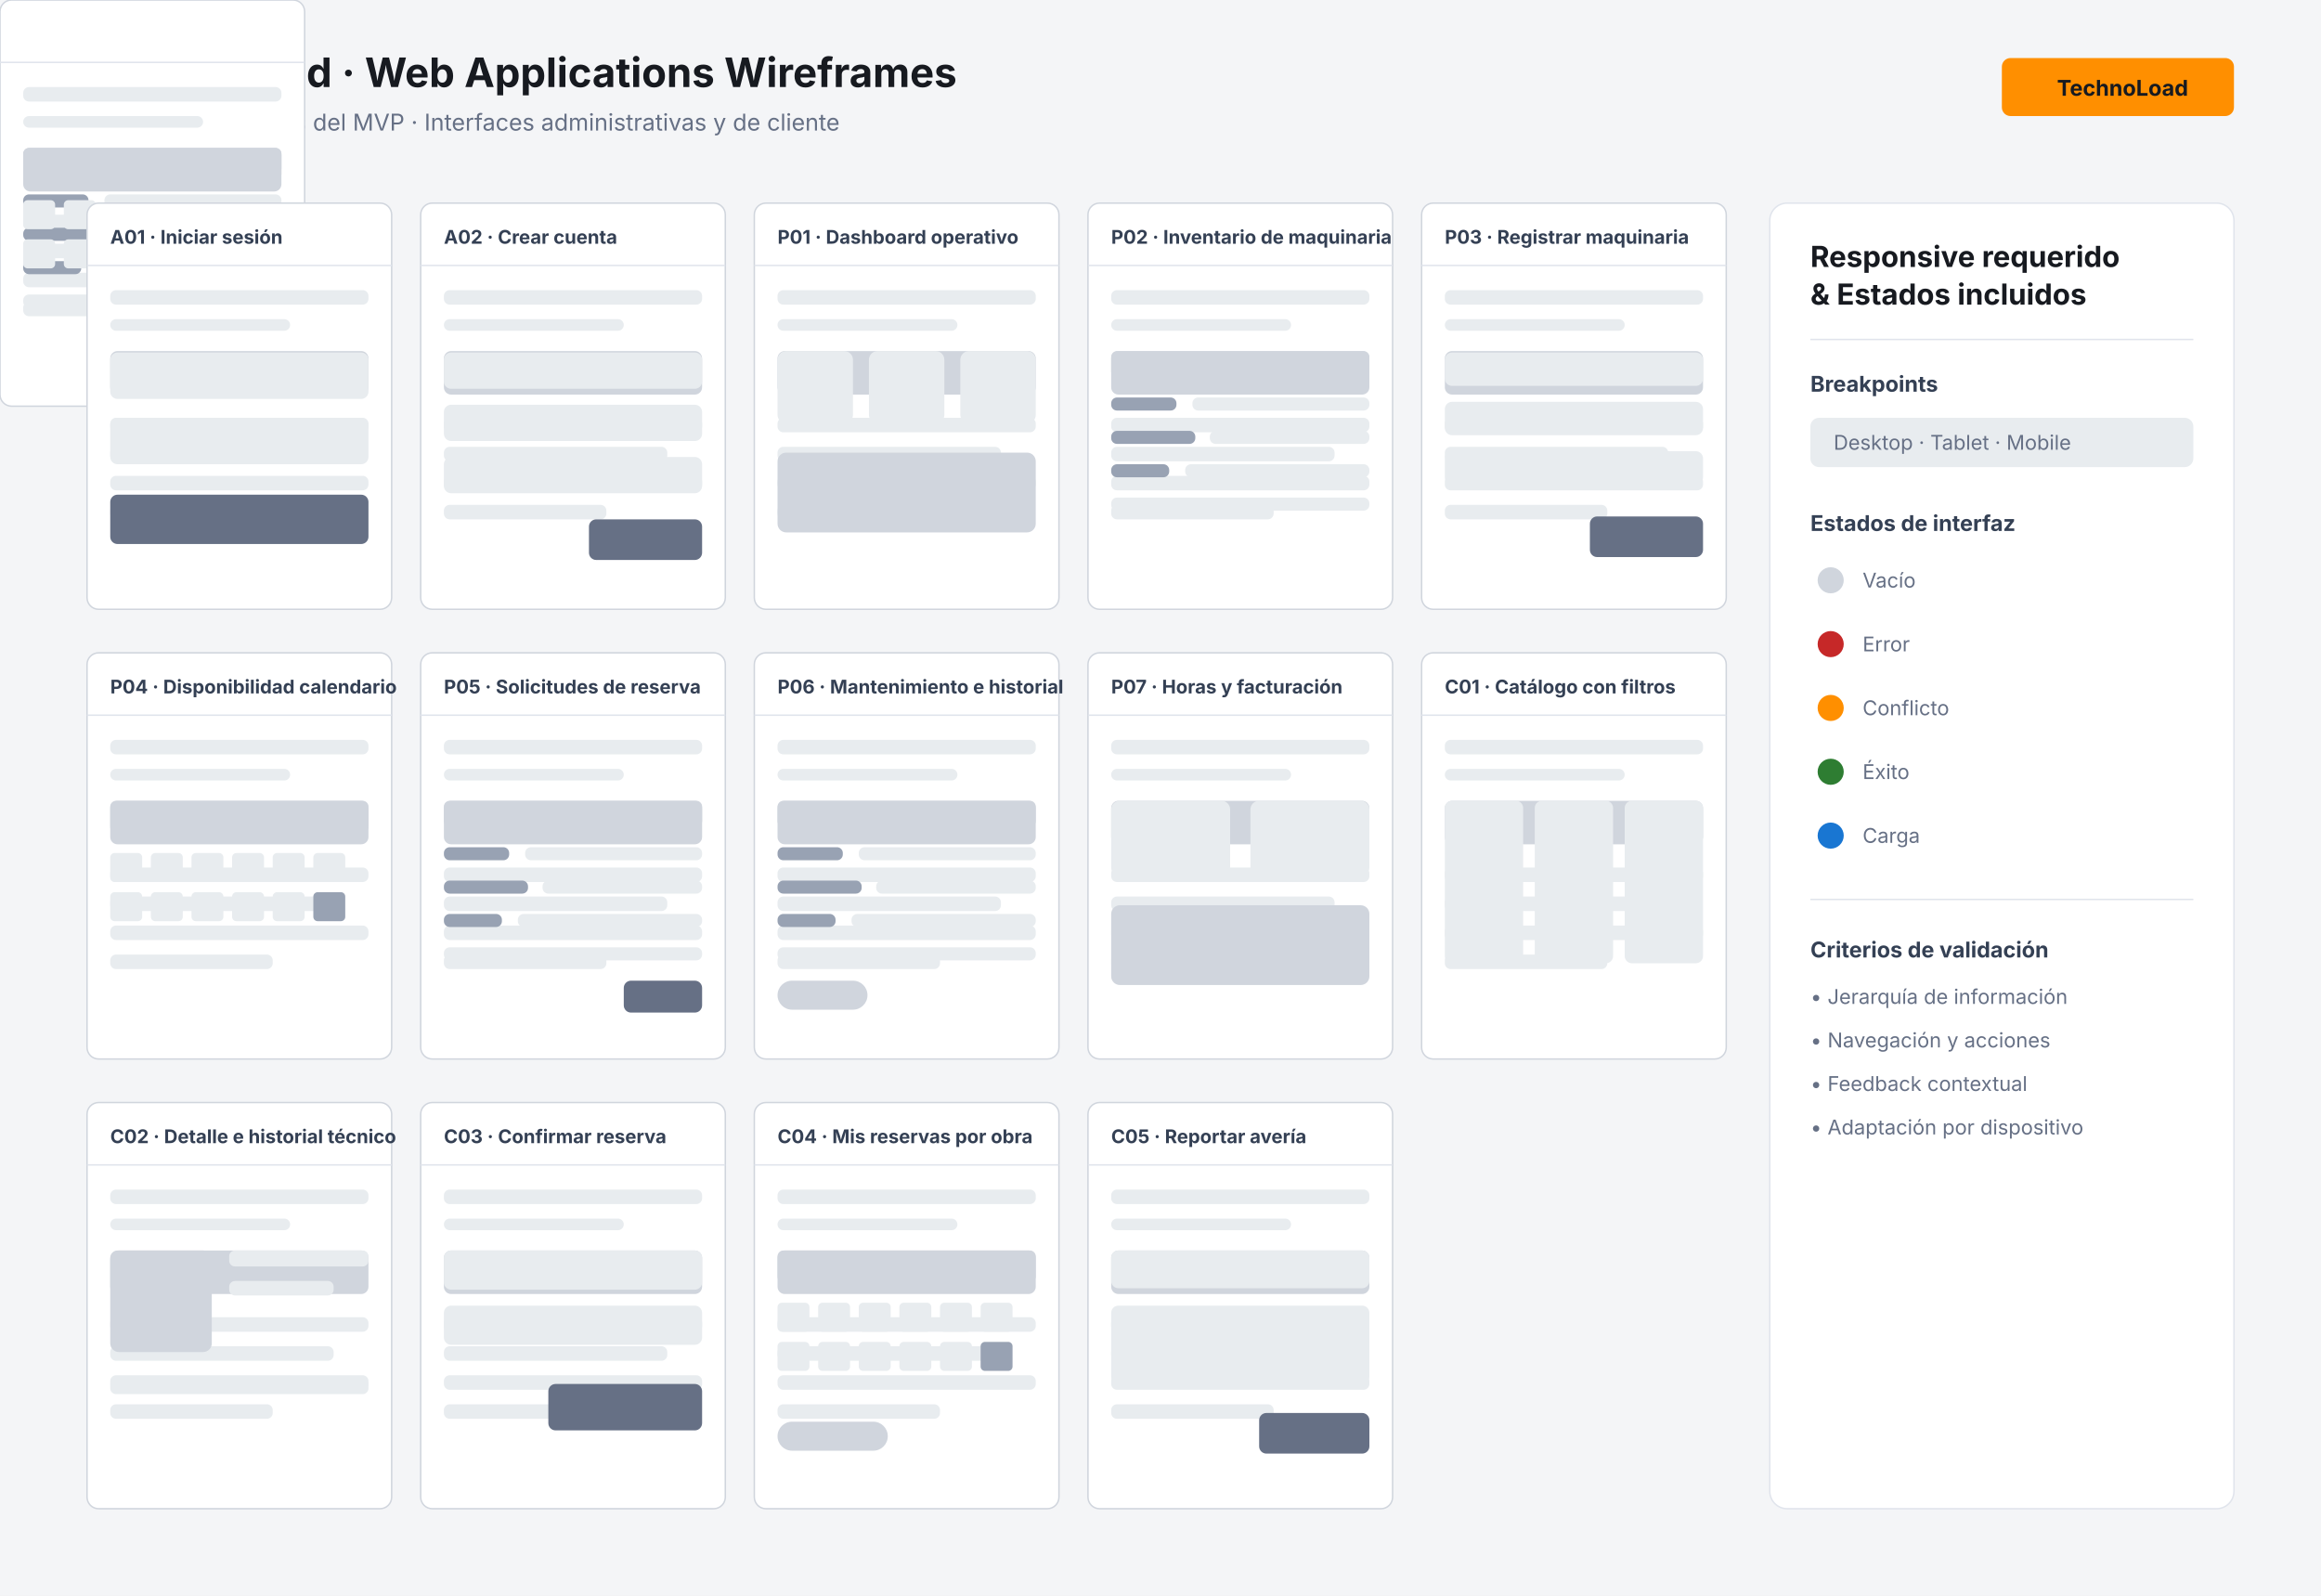
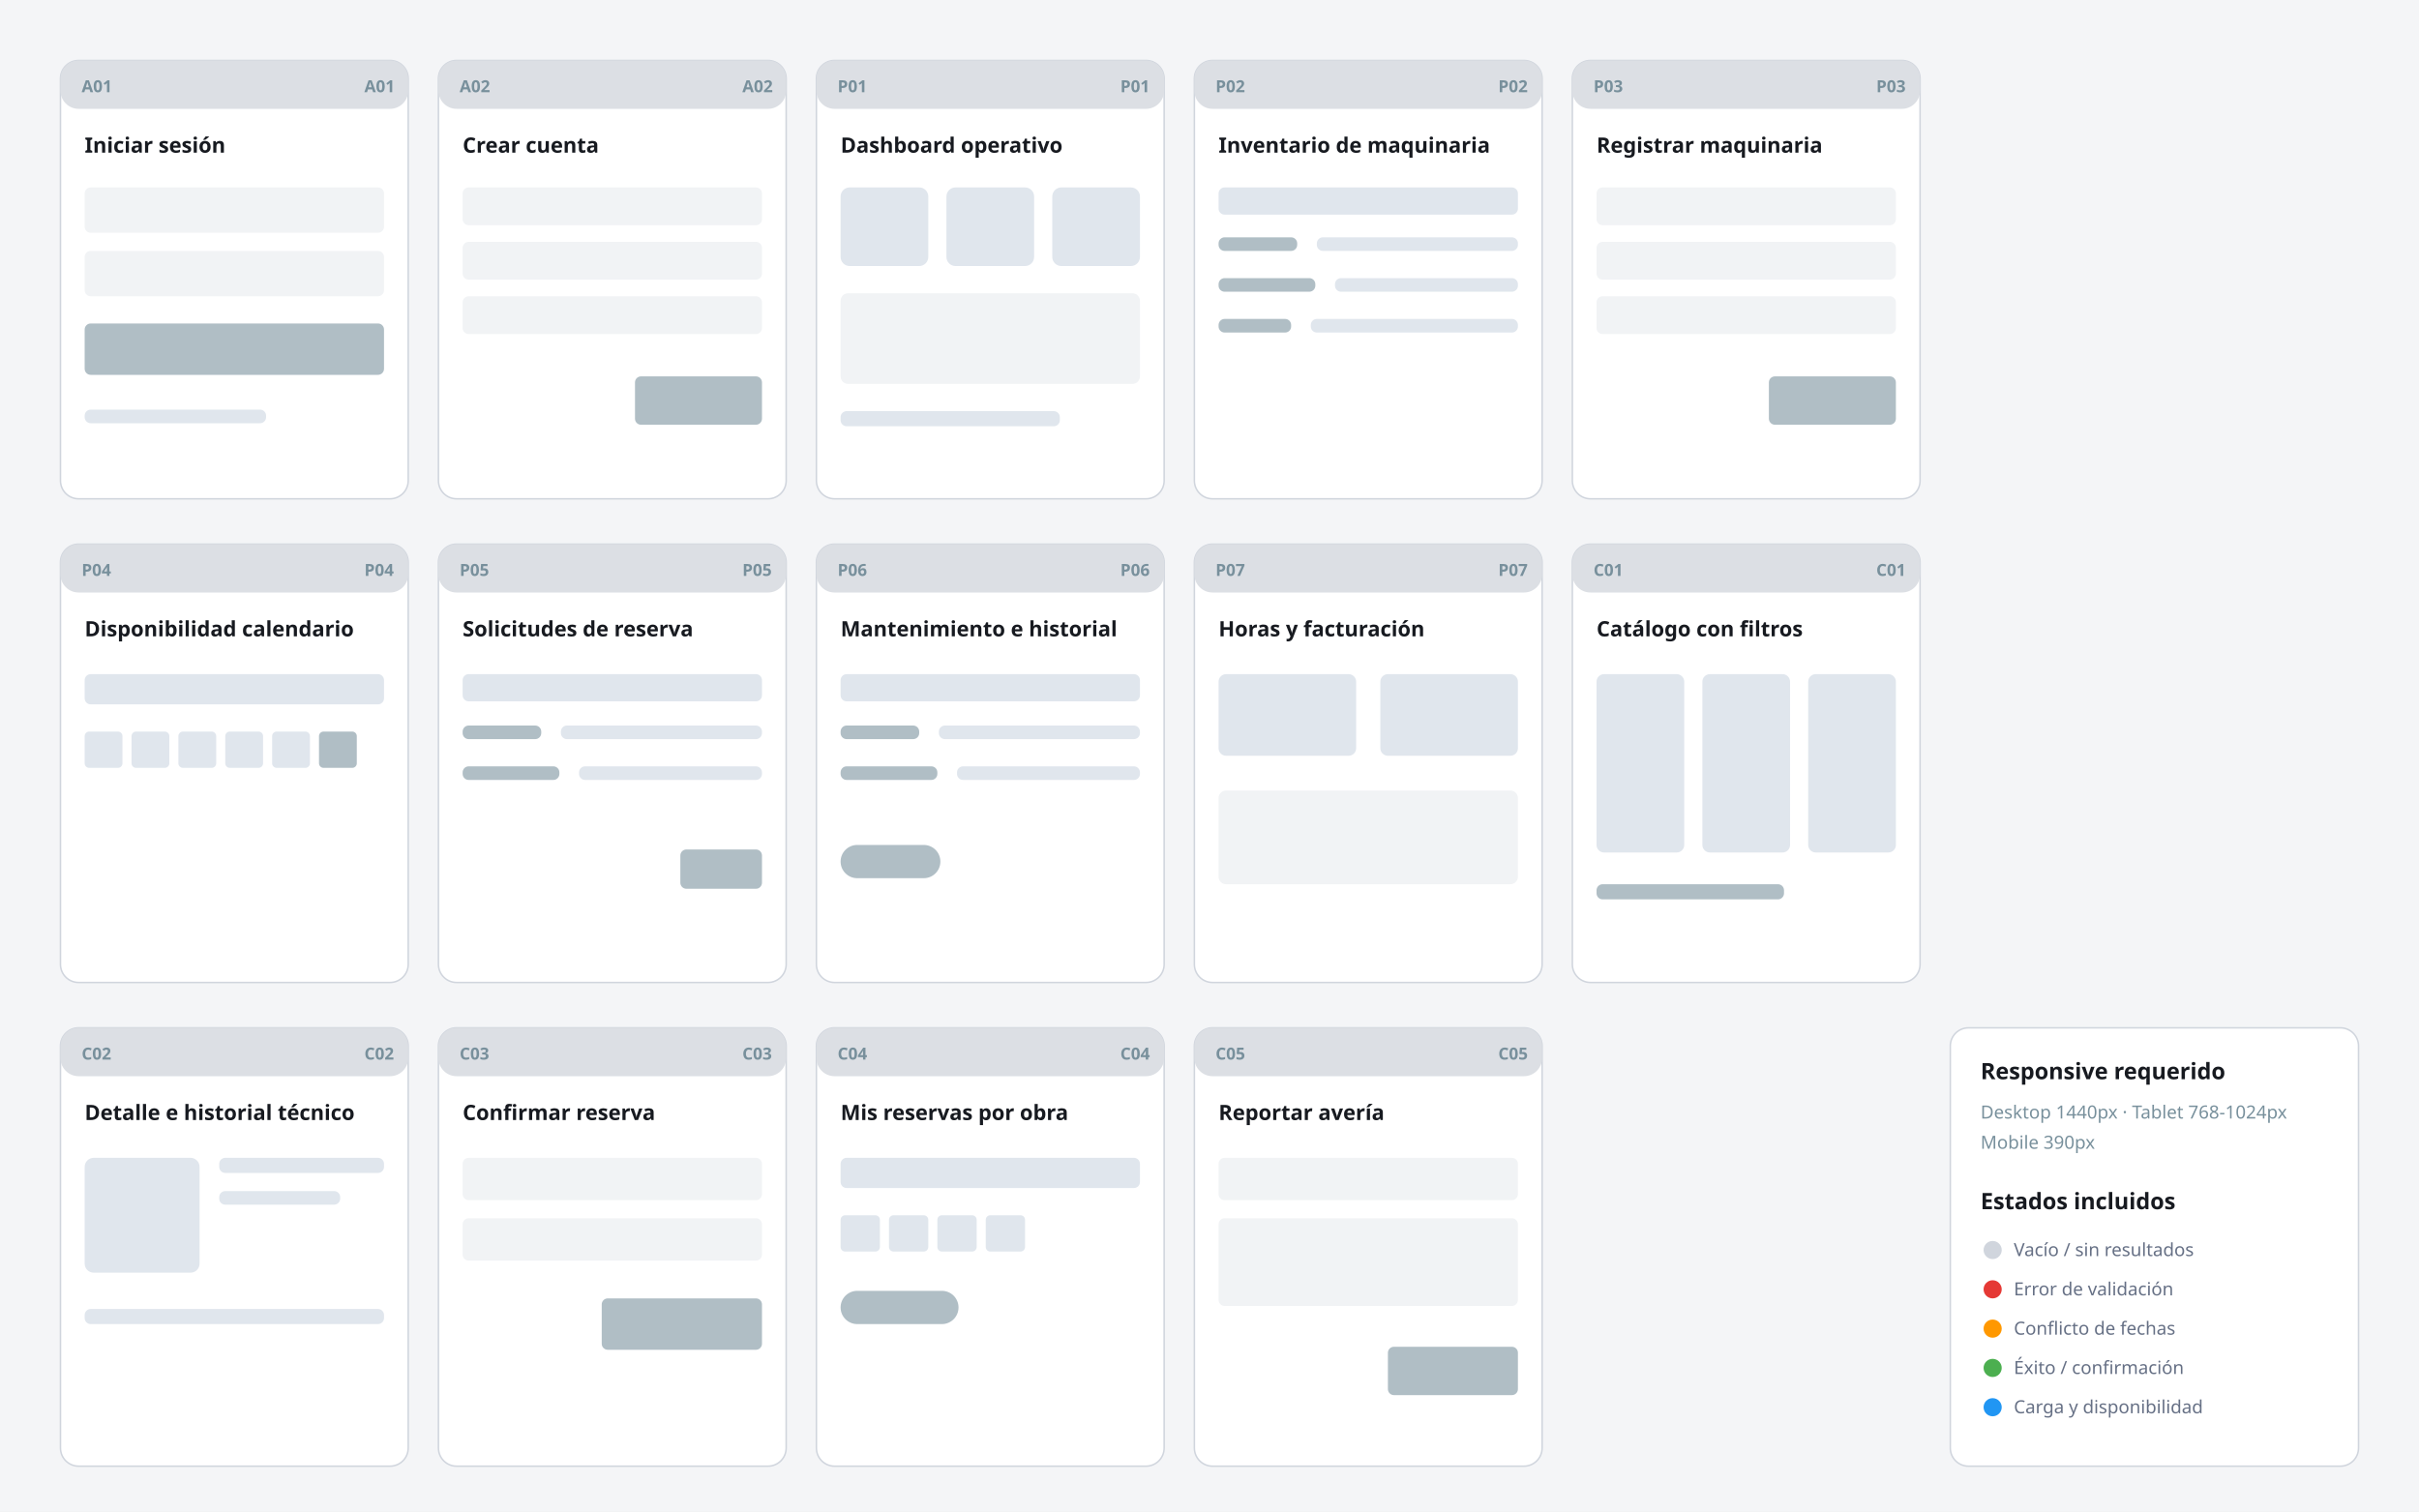
- <svg xmlns="http://www.w3.org/2000/svg" width="1600" height="1100" viewBox="0 0 1600 1100" role="img" aria-labelledby="title description">
-   <style>
-     .title{font-family:Inter,Arial,sans-serif;font-size:28px;font-weight:700;fill:#171A20}
-     .subtitle{font-family:Inter,Arial,sans-serif;font-size:16px;fill:#667085}
-     .code{font-family:Inter,Arial,sans-serif;font-size:13px;font-weight:700;fill:#344054}
-     .label{font-family:Inter,Arial,sans-serif;font-size:12px;fill:#667085}
-     .panel-title{font-family:Inter,Arial,sans-serif;font-size:20px;font-weight:700;fill:#171A20}
-     .panel-label{font-family:Inter,Arial,sans-serif;font-size:15px;font-weight:700;fill:#344054}
-     .panel-text{font-family:Inter,Arial,sans-serif;font-size:14px;fill:#667085}
-     .card{fill:#FFFFFF;stroke:#D0D5DD;stroke-width:1}
-     .header-line{stroke:#E0E4EC;stroke-width:1}
-     .muted{fill:#E8ECEF}.mid{fill:#D0D5DD}.dark{fill:#98A2B3}.button{fill:#667085}
-   </style>
-   <rect width="1600" height="1100" fill="#F4F5F7" />
-   <text class="title" x="60" y="60">TechnoLoad · Web Applications Wireframes</text>
-   <text class="subtitle" x="60" y="90">14 vistas prioritarias del MVP · Interfaces administrativas y de cliente</text>
-   <rect x="1380" y="40" width="160" height="40" rx="6" fill="#FF8F00" />
-   <text x="1418" y="66" font-family="Inter,Arial,sans-serif" font-size="15" font-weight="700" fill="#171A20">TechnoLoad</text>
-   <g id="base-card">
-     <rect class="card" width="210" height="280" rx="8" />
-     <line class="header-line" x1="0" y1="43" x2="210" y2="43" />
-     <rect class="muted" x="16" y="60" width="178" height="10" rx="4" />
-     <rect class="muted" x="16" y="80" width="124" height="8" rx="4" />
-     <rect class="mid" x="16" y="102" width="178" height="30" rx="5" />
-     <rect class="muted" x="16" y="148" width="178" height="10" rx="4" />
-     <rect class="muted" x="16" y="168" width="154" height="10" rx="4" />
-     <rect class="muted" x="16" y="188" width="178" height="10" rx="4" />
-     <rect class="muted" x="16" y="208" width="112" height="10" rx="4" />
+ <svg xmlns="http://www.w3.org/2000/svg" viewBox="0 0 1600 1000" width="100%" height="100%" role="img" aria-labelledby="title description">
+   <rect width="1600" height="1000" fill="#F4F5F7" />
+   <g>
+     <rect x="40" y="40" width="230" height="290" rx="12" fill="#FFFFFF" stroke="#D0D5DD" />
+     <rect x="40" y="40" width="230" height="32" rx="12" fill="#DCDFE4" />
+     <text x="54" y="61" font-family="sans-serif" font-size="11" font-weight="bold" fill="#78909C">A01</text>
+     <text x="241" y="61" font-family="sans-serif" font-size="11" font-weight="bold" fill="#78909C">A01</text>
+     <text x="56" y="101" font-family="sans-serif" font-size="14" font-weight="bold" fill="#171A20">Iniciar sesión</text>
+     <rect x="56" y="124" width="198" height="30" rx="4" fill="#F1F3F5" />
+     <rect x="56" y="166" width="198" height="30" rx="4" fill="#F1F3F5" />
+     <rect x="56" y="214" width="198" height="34" rx="4" fill="#B0BEC5" />
+     <rect x="56" y="271" width="120" height="9" rx="4" fill="#E0E6ED" />
  </g>
-   <g id="table">
-     <rect class="mid" x="16" y="102" width="178" height="18" rx="4" />
-     <rect class="dark" x="16" y="134" width="45" height="9" rx="4" />
-     <rect class="muted" x="72" y="134" width="122" height="9" rx="4" />
-     <rect class="dark" x="16" y="157" width="58" height="9" rx="4" />
-     <rect class="muted" x="84" y="157" width="110" height="9" rx="4" />
-     <rect class="dark" x="16" y="180" width="40" height="9" rx="4" />
-     <rect class="muted" x="67" y="180" width="127" height="9" rx="4" />
-     <rect class="muted" x="16" y="203" width="178" height="9" rx="4" />
+   <g>
+     <rect x="290" y="40" width="230" height="290" rx="12" fill="#FFFFFF" stroke="#D0D5DD" />
+     <rect x="290" y="40" width="230" height="32" rx="12" fill="#DCDFE4" />
+     <text x="304" y="61" font-family="sans-serif" font-size="11" font-weight="bold" fill="#78909C">A02</text>
+     <text x="491" y="61" font-family="sans-serif" font-size="11" font-weight="bold" fill="#78909C">A02</text>
+     <text x="306" y="101" font-family="sans-serif" font-size="14" font-weight="bold" fill="#171A20">Crear cuenta</text>
+     <rect x="306" y="124" width="198" height="25" rx="4" fill="#F1F3F5" />
+     <rect x="306" y="160" width="198" height="25" rx="4" fill="#F1F3F5" />
+     <rect x="306" y="196" width="198" height="25" rx="4" fill="#F1F3F5" />
+     <rect x="420" y="249" width="84" height="32" rx="4" fill="#B0BEC5" />
  </g>
-   <g id="calendar">
-     <rect class="mid" x="16" y="102" width="178" height="22" rx="4" />
-     <g fill="#E8ECEF">
-       <rect x="16" y="138" width="22" height="20" rx="3" />
-       <rect x="44" y="138" width="22" height="20" rx="3" />
-       <rect x="72" y="138" width="22" height="20" rx="3" />
-       <rect x="100" y="138" width="22" height="20" rx="3" />
-       <rect x="128" y="138" width="22" height="20" rx="3" />
-       <rect x="156" y="138" width="22" height="20" rx="3" />
-       <rect x="16" y="165" width="22" height="20" rx="3" />
-       <rect x="44" y="165" width="22" height="20" rx="3" />
-       <rect x="72" y="165" width="22" height="20" rx="3" />
-       <rect x="100" y="165" width="22" height="20" rx="3" />
-       <rect x="128" y="165" width="22" height="20" rx="3" />
-     </g>
-     <rect x="156" y="165" width="22" height="20" rx="3" fill="#98A2B3" />
+   <g>
+     <rect x="540" y="40" width="230" height="290" rx="12" fill="#FFFFFF" stroke="#D0D5DD" />
+     <rect x="540" y="40" width="230" height="32" rx="12" fill="#DCDFE4" />
+     <text x="554" y="61" font-family="sans-serif" font-size="11" font-weight="bold" fill="#78909C">P01</text>
+     <text x="741" y="61" font-family="sans-serif" font-size="11" font-weight="bold" fill="#78909C">P01</text>
+     <text x="556" y="101" font-family="sans-serif" font-size="14" font-weight="bold" fill="#171A20">Dashboard operativo</text>
+     <rect x="556" y="124" width="58" height="52" rx="6" fill="#E0E6ED" />
+     <rect x="626" y="124" width="58" height="52" rx="6" fill="#E0E6ED" />
+     <rect x="696" y="124" width="58" height="52" rx="6" fill="#E0E6ED" />
+     <rect x="556" y="194" width="198" height="60" rx="5" fill="#F1F3F5" />
+     <rect x="556" y="272" width="145" height="10" rx="4" fill="#E0E6ED" />
  </g>
-   <g transform="translate(60 140)">
-     <use href="#base-card" />
-     <text class="code" x="16" y="28">A01 · Iniciar sesión</text>
-     <rect class="muted" x="16" y="103" width="178" height="32" rx="5" />
-     <rect class="muted" x="16" y="148" width="178" height="32" rx="5" />
-     <rect class="button" x="16" y="201" width="178" height="34" rx="5" />
+   <g>
+     <rect x="790" y="40" width="230" height="290" rx="12" fill="#FFFFFF" stroke="#D0D5DD" />
+     <rect x="790" y="40" width="230" height="32" rx="12" fill="#DCDFE4" />
+     <text x="804" y="61" font-family="sans-serif" font-size="11" font-weight="bold" fill="#78909C">P02</text>
+     <text x="991" y="61" font-family="sans-serif" font-size="11" font-weight="bold" fill="#78909C">P02</text>
+     <text x="806" y="101" font-family="sans-serif" font-size="14" font-weight="bold" fill="#171A20">Inventario de maquinaria</text>
+     <rect x="806" y="124" width="198" height="18" rx="4" fill="#E0E6ED" />
+     <rect x="806" y="157" width="52" height="9" rx="4" fill="#B0BEC5" />
+     <rect x="871" y="157" width="133" height="9" rx="4" fill="#E0E6ED" />
+     <rect x="806" y="184" width="64" height="9" rx="4" fill="#B0BEC5" />
+     <rect x="883" y="184" width="121" height="9" rx="4" fill="#E0E6ED" />
+     <rect x="806" y="211" width="48" height="9" rx="4" fill="#B0BEC5" />
+     <rect x="867" y="211" width="137" height="9" rx="4" fill="#E0E6ED" />
  </g>
-   <g transform="translate(290 140)">
-     <use href="#base-card" />
-     <text class="code" x="16" y="28">A02 · Crear cuenta</text>
-     <rect class="muted" x="16" y="103" width="178" height="25" rx="5" />
-     <rect class="muted" x="16" y="139" width="178" height="25" rx="5" />
-     <rect class="muted" x="16" y="175" width="178" height="25" rx="5" />
-     <rect class="button" x="116" y="218" width="78" height="28" rx="5" />
+   <g>
+     <rect x="1040" y="40" width="230" height="290" rx="12" fill="#FFFFFF" stroke="#D0D5DD" />
+     <rect x="1040" y="40" width="230" height="32" rx="12" fill="#DCDFE4" />
+     <text x="1054" y="61" font-family="sans-serif" font-size="11" font-weight="bold" fill="#78909C">P03</text>
+     <text x="1241" y="61" font-family="sans-serif" font-size="11" font-weight="bold" fill="#78909C">P03</text>
+     <text x="1056" y="101" font-family="sans-serif" font-size="14" font-weight="bold" fill="#171A20">Registrar maquinaria</text>
+     <rect x="1056" y="124" width="198" height="25" rx="4" fill="#F1F3F5" />
+     <rect x="1056" y="160" width="198" height="25" rx="4" fill="#F1F3F5" />
+     <rect x="1056" y="196" width="198" height="25" rx="4" fill="#F1F3F5" />
+     <rect x="1170" y="249" width="84" height="32" rx="4" fill="#B0BEC5" />
  </g>
-   <g transform="translate(520 140)">
-     <use href="#base-card" />
-     <text class="code" x="16" y="28">P01 · Dashboard operativo</text>
-     <rect class="muted" x="16" y="102" width="52" height="50" rx="6" />
-     <rect class="muted" x="79" y="102" width="52" height="50" rx="6" />
-     <rect class="muted" x="142" y="102" width="52" height="50" rx="6" />
-     <rect class="mid" x="16" y="172" width="178" height="55" rx="6" />
+   <g>
+     <rect x="40" y="360" width="230" height="290" rx="12" fill="#FFFFFF" stroke="#D0D5DD" />
+     <rect x="40" y="360" width="230" height="32" rx="12" fill="#DCDFE4" />
+     <text x="54" y="381" font-family="sans-serif" font-size="11" font-weight="bold" fill="#78909C">P04</text>
+     <text x="241" y="381" font-family="sans-serif" font-size="11" font-weight="bold" fill="#78909C">P04</text>
+     <text x="56" y="421" font-family="sans-serif" font-size="14" font-weight="bold" fill="#171A20">Disponibilidad calendario</text>
+     <rect x="56" y="446" width="198" height="20" rx="4" fill="#E0E6ED" />
+     <rect x="56" y="484" width="25" height="24" rx="3" fill="#E0E6ED" />
+     <rect x="87" y="484" width="25" height="24" rx="3" fill="#E0E6ED" />
+     <rect x="118" y="484" width="25" height="24" rx="3" fill="#E0E6ED" />
+     <rect x="149" y="484" width="25" height="24" rx="3" fill="#E0E6ED" />
+     <rect x="180" y="484" width="25" height="24" rx="3" fill="#E0E6ED" />
+     <rect x="211" y="484" width="25" height="24" rx="3" fill="#B0BEC5" />
  </g>
-   <g transform="translate(750 140)">
-     <use href="#base-card" />
-     <text class="code" x="16" y="28">P02 · Inventario de maquinaria</text>
-     <use href="#table" />
+   <g>
+     <rect x="290" y="360" width="230" height="290" rx="12" fill="#FFFFFF" stroke="#D0D5DD" />
+     <rect x="290" y="360" width="230" height="32" rx="12" fill="#DCDFE4" />
+     <text x="304" y="381" font-family="sans-serif" font-size="11" font-weight="bold" fill="#78909C">P05</text>
+     <text x="491" y="381" font-family="sans-serif" font-size="11" font-weight="bold" fill="#78909C">P05</text>
+     <text x="306" y="421" font-family="sans-serif" font-size="14" font-weight="bold" fill="#171A20">Solicitudes de reserva</text>
+     <rect x="306" y="446" width="198" height="18" rx="4" fill="#E0E6ED" />
+     <rect x="306" y="480" width="52" height="9" rx="4" fill="#B0BEC5" />
+     <rect x="371" y="480" width="133" height="9" rx="4" fill="#E0E6ED" />
+     <rect x="306" y="507" width="64" height="9" rx="4" fill="#B0BEC5" />
+     <rect x="383" y="507" width="121" height="9" rx="4" fill="#E0E6ED" />
+     <rect x="450" y="562" width="54" height="26" rx="4" fill="#B0BEC5" />
  </g>
-   <g transform="translate(980 140)">
-     <use href="#base-card" />
-     <text class="code" x="16" y="28">P03 · Registrar maquinaria</text>
-     <rect class="muted" x="16" y="103" width="178" height="23" rx="5" />
-     <rect class="muted" x="16" y="137" width="178" height="23" rx="5" />
-     <rect class="muted" x="16" y="171" width="178" height="23" rx="5" />
-     <rect class="button" x="116" y="216" width="78" height="28" rx="5" />
+   <g>
+     <rect x="540" y="360" width="230" height="290" rx="12" fill="#FFFFFF" stroke="#D0D5DD" />
+     <rect x="540" y="360" width="230" height="32" rx="12" fill="#DCDFE4" />
+     <text x="554" y="381" font-family="sans-serif" font-size="11" font-weight="bold" fill="#78909C">P06</text>
+     <text x="741" y="381" font-family="sans-serif" font-size="11" font-weight="bold" fill="#78909C">P06</text>
+     <text x="556" y="421" font-family="sans-serif" font-size="14" font-weight="bold" fill="#171A20">Mantenimiento e historial</text>
+     <rect x="556" y="446" width="198" height="18" rx="4" fill="#E0E6ED" />
+     <rect x="556" y="480" width="52" height="9" rx="4" fill="#B0BEC5" />
+     <rect x="621" y="480" width="133" height="9" rx="4" fill="#E0E6ED" />
+     <rect x="556" y="507" width="64" height="9" rx="4" fill="#B0BEC5" />
+     <rect x="633" y="507" width="121" height="9" rx="4" fill="#E0E6ED" />
+     <rect x="556" y="559" width="66" height="22" rx="11" fill="#B0BEC5" />
  </g>
-   <g transform="translate(60 450)">
-     <use href="#base-card" />
-     <text class="code" x="16" y="28">P04 · Disponibilidad calendario</text>
-     <use href="#calendar" />
+   <g>
+     <rect x="790" y="360" width="230" height="290" rx="12" fill="#FFFFFF" stroke="#D0D5DD" />
+     <rect x="790" y="360" width="230" height="32" rx="12" fill="#DCDFE4" />
+     <text x="804" y="381" font-family="sans-serif" font-size="11" font-weight="bold" fill="#78909C">P07</text>
+     <text x="991" y="381" font-family="sans-serif" font-size="11" font-weight="bold" fill="#78909C">P07</text>
+     <text x="806" y="421" font-family="sans-serif" font-size="14" font-weight="bold" fill="#171A20">Horas y facturación</text>
+     <rect x="806" y="446" width="91" height="54" rx="5" fill="#E0E6ED" />
+     <rect x="913" y="446" width="91" height="54" rx="5" fill="#E0E6ED" />
+     <rect x="806" y="523" width="198" height="62" rx="5" fill="#F1F3F5" />
  </g>
-   <g transform="translate(290 450)">
-     <use href="#base-card" />
-     <text class="code" x="16" y="28">P05 · Solicitudes de reserva</text>
-     <use href="#table" />
-     <rect class="button" x="140" y="226" width="54" height="22" rx="5" />
+   <g>
+     <rect x="1040" y="360" width="230" height="290" rx="12" fill="#FFFFFF" stroke="#D0D5DD" />
+     <rect x="1040" y="360" width="230" height="32" rx="12" fill="#DCDFE4" />
+     <text x="1054" y="381" font-family="sans-serif" font-size="11" font-weight="bold" fill="#78909C">C01</text>
+     <text x="1241" y="381" font-family="sans-serif" font-size="11" font-weight="bold" fill="#78909C">C01</text>
+     <text x="1056" y="421" font-family="sans-serif" font-size="14" font-weight="bold" fill="#171A20">Catálogo con filtros</text>
+     <rect x="1056" y="446" width="58" height="118" rx="5" fill="#E0E6ED" />
+     <rect x="1126" y="446" width="58" height="118" rx="5" fill="#E0E6ED" />
+     <rect x="1196" y="446" width="58" height="118" rx="5" fill="#E0E6ED" />
+     <rect x="1056" y="585" width="124" height="10" rx="4" fill="#B0BEC5" />
  </g>
-   <g transform="translate(520 450)">
-     <use href="#base-card" />
-     <text class="code" x="16" y="28">P06 · Mantenimiento e historial</text>
-     <use href="#table" />
-     <rect x="16" y="226" width="62" height="20" rx="10" fill="#D0D5DD" />
+   <g>
+     <rect x="40" y="680" width="230" height="290" rx="12" fill="#FFFFFF" stroke="#D0D5DD" />
+     <rect x="40" y="680" width="230" height="32" rx="12" fill="#DCDFE4" />
+     <text x="54" y="701" font-family="sans-serif" font-size="11" font-weight="bold" fill="#78909C">C02</text>
+     <text x="241" y="701" font-family="sans-serif" font-size="11" font-weight="bold" fill="#78909C">C02</text>
+     <text x="56" y="741" font-family="sans-serif" font-size="14" font-weight="bold" fill="#171A20">Detalle e historial técnico</text>
+     <rect x="56" y="766" width="76" height="76" rx="6" fill="#E0E6ED" />
+     <rect x="145" y="766" width="109" height="10" rx="4" fill="#E0E6ED" />
+     <rect x="145" y="788" width="80" height="9" rx="4" fill="#E0E6ED" />
+     <rect x="56" y="866" width="198" height="10" rx="4" fill="#E0E6ED" />
  </g>
-   <g transform="translate(750 450)">
-     <use href="#base-card" />
-     <text class="code" x="16" y="28">P07 · Horas y facturación</text>
-     <rect class="muted" x="16" y="102" width="82" height="52" rx="6" />
-     <rect class="muted" x="112" y="102" width="82" height="52" rx="6" />
-     <rect class="mid" x="16" y="174" width="178" height="55" rx="6" />
+   <g>
+     <rect x="290" y="680" width="230" height="290" rx="12" fill="#FFFFFF" stroke="#D0D5DD" />
+     <rect x="290" y="680" width="230" height="32" rx="12" fill="#DCDFE4" />
+     <text x="304" y="701" font-family="sans-serif" font-size="11" font-weight="bold" fill="#78909C">C03</text>
+     <text x="491" y="701" font-family="sans-serif" font-size="11" font-weight="bold" fill="#78909C">C03</text>
+     <text x="306" y="741" font-family="sans-serif" font-size="14" font-weight="bold" fill="#171A20">Confirmar reserva</text>
+     <rect x="306" y="766" width="198" height="28" rx="4" fill="#F1F3F5" />
+     <rect x="306" y="806" width="198" height="28" rx="4" fill="#F1F3F5" />
+     <rect x="398" y="859" width="106" height="34" rx="4" fill="#B0BEC5" />
  </g>
-   <g transform="translate(980 450)">
-     <use href="#base-card" />
-     <text class="code" x="16" y="28">C01 · Catálogo con filtros</text>
-     <rect class="muted" x="16" y="102" width="54" height="112" rx="5" />
-     <rect class="muted" x="78" y="102" width="54" height="112" rx="5" />
-     <rect class="muted" x="140" y="102" width="54" height="112" rx="5" />
+   <g>
+     <rect x="540" y="680" width="230" height="290" rx="12" fill="#FFFFFF" stroke="#D0D5DD" />
+     <rect x="540" y="680" width="230" height="32" rx="12" fill="#DCDFE4" />
+     <text x="554" y="701" font-family="sans-serif" font-size="11" font-weight="bold" fill="#78909C">C04</text>
+     <text x="741" y="701" font-family="sans-serif" font-size="11" font-weight="bold" fill="#78909C">C04</text>
+     <text x="556" y="741" font-family="sans-serif" font-size="14" font-weight="bold" fill="#171A20">Mis reservas por obra</text>
+     <rect x="556" y="766" width="198" height="20" rx="4" fill="#E0E6ED" />
+     <rect x="556" y="804" width="26" height="24" rx="3" fill="#E0E6ED" />
+     <rect x="588" y="804" width="26" height="24" rx="3" fill="#E0E6ED" />
+     <rect x="620" y="804" width="26" height="24" rx="3" fill="#E0E6ED" />
+     <rect x="652" y="804" width="26" height="24" rx="3" fill="#E0E6ED" />
+     <rect x="556" y="854" width="78" height="22" rx="11" fill="#B0BEC5" />
  </g>
-   <g transform="translate(60 760)">
-     <use href="#base-card" />
-     <text class="code" x="16" y="28">C02 · Detalle e historial técnico</text>
-     <rect class="mid" x="16" y="102" width="70" height="70" rx="6" />
-     <rect class="muted" x="98" y="102" width="96" height="11" rx="4" />
-     <rect class="muted" x="98" y="123" width="72" height="10" rx="4" />
-     <rect class="muted" x="16" y="191" width="178" height="10" rx="4" />
+   <g>
+     <rect x="790" y="680" width="230" height="290" rx="12" fill="#FFFFFF" stroke="#D0D5DD" />
+     <rect x="790" y="680" width="230" height="32" rx="12" fill="#DCDFE4" />
+     <text x="804" y="701" font-family="sans-serif" font-size="11" font-weight="bold" fill="#78909C">C05</text>
+     <text x="991" y="701" font-family="sans-serif" font-size="11" font-weight="bold" fill="#78909C">C05</text>
+     <text x="806" y="741" font-family="sans-serif" font-size="14" font-weight="bold" fill="#171A20">Reportar avería</text>
+     <rect x="806" y="766" width="198" height="28" rx="4" fill="#F1F3F5" />
+     <rect x="806" y="806" width="198" height="58" rx="4" fill="#F1F3F5" />
+     <rect x="918" y="891" width="86" height="32" rx="4" fill="#B0BEC5" />
  </g>
-   <g transform="translate(290 760)">
-     <use href="#base-card" />
-     <text class="code" x="16" y="28">C03 · Confirmar reserva</text>
-     <rect class="muted" x="16" y="102" width="178" height="27" rx="5" />
-     <rect class="muted" x="16" y="140" width="178" height="27" rx="5" />
-     <rect class="button" x="88" y="194" width="106" height="32" rx="5" />
-   </g>
-   <g transform="translate(520 760)">
-     <use href="#base-card" />
-     <text class="code" x="16" y="28">C04 · Mis reservas por obra</text>
-     <use href="#calendar" />
-     <rect x="16" y="220" width="76" height="20" rx="10" fill="#D0D5DD" />
-   </g>
-   <g transform="translate(750 760)">
-     <use href="#base-card" />
-     <text class="code" x="16" y="28">C05 · Reportar avería</text>
-     <rect class="muted" x="16" y="102" width="178" height="26" rx="5" />
-     <rect class="muted" x="16" y="140" width="178" height="54" rx="5" />
-     <rect class="button" x="118" y="214" width="76" height="28" rx="5" />
-   </g>
-   <g transform="translate(1220 140)">
-     <rect width="320" height="900" rx="12" fill="#FFFFFF" stroke="#E0E4EC" />
-     <text class="panel-title" x="28" y="44">Responsive requerido</text>
-     <text class="panel-title" x="28" y="70">&amp; Estados incluidos</text>
-     <line x1="28" y1="94" x2="292" y2="94" stroke="#E0E4EC" />
-     <text class="panel-label" x="28" y="130">Breakpoints</text>
-     <rect x="28" y="148" width="264" height="34" rx="6" fill="#E8ECEF" />
-     <text class="panel-text" x="44" y="170">Desktop · Tablet · Mobile</text>
-     <text class="panel-label" x="28" y="226">Estados de interfaz</text>
-     <circle cx="42" cy="260" r="9" fill="#D0D5DD" />
-     <text class="panel-text" x="64" y="265">Vacío</text>
-     <circle cx="42" cy="304" r="9" fill="#C62828" />
-     <text class="panel-text" x="64" y="309">Error</text>
-     <circle cx="42" cy="348" r="9" fill="#FF8F00" />
-     <text class="panel-text" x="64" y="353">Conflicto</text>
-     <circle cx="42" cy="392" r="9" fill="#2E7D32" />
-     <text class="panel-text" x="64" y="397">Éxito</text>
-     <circle cx="42" cy="436" r="9" fill="#1976D2" />
-     <text class="panel-text" x="64" y="441">Carga</text>
-     <line x1="28" y1="480" x2="292" y2="480" stroke="#E0E4EC" />
-     <text class="panel-label" x="28" y="520">Criterios de validación</text>
-     <text class="panel-text" x="28" y="552">• Jerarquía de información</text>
-     <text class="panel-text" x="28" y="582">• Navegación y acciones</text>
-     <text class="panel-text" x="28" y="612">• Feedback contextual</text>
-     <text class="panel-text" x="28" y="642">• Adaptación por dispositivo</text>
+   <g>
+     <rect x="1290" y="680" width="270" height="290" rx="12" fill="#FFFFFF" stroke="#D0D5DD" />
+     <text x="1310" y="714" font-family="sans-serif" font-size="15" font-weight="bold" fill="#171A20">Responsive requerido</text>
+     <text x="1310" y="740" font-family="sans-serif" font-size="12" fill="#78909C">Desktop 1440px · Tablet 768-1024px</text>
+     <text x="1310" y="760" font-family="sans-serif" font-size="12" fill="#78909C">Mobile 390px</text>
+     <text x="1310" y="800" font-family="sans-serif" font-size="15" font-weight="bold" fill="#171A20">Estados incluidos</text>
+     <circle cx="1318" cy="827" r="6" fill="#D0D5DD" />
+     <text x="1332" y="831" font-family="sans-serif" font-size="12" fill="#667085">Vacío / sin resultados</text>
+     <circle cx="1318" cy="853" r="6" fill="#E53935" />
+     <text x="1332" y="857" font-family="sans-serif" font-size="12" fill="#667085">Error de validación</text>
+     <circle cx="1318" cy="879" r="6" fill="#FF9800" />
+     <text x="1332" y="883" font-family="sans-serif" font-size="12" fill="#667085">Conflicto de fechas</text>
+     <circle cx="1318" cy="905" r="6" fill="#4CAF50" />
+     <text x="1332" y="909" font-family="sans-serif" font-size="12" fill="#667085">Éxito / confirmación</text>
+     <circle cx="1318" cy="931" r="6" fill="#2196F3" />
+     <text x="1332" y="935" font-family="sans-serif" font-size="12" fill="#667085">Carga y disponibilidad</text>
  </g>
</svg>
